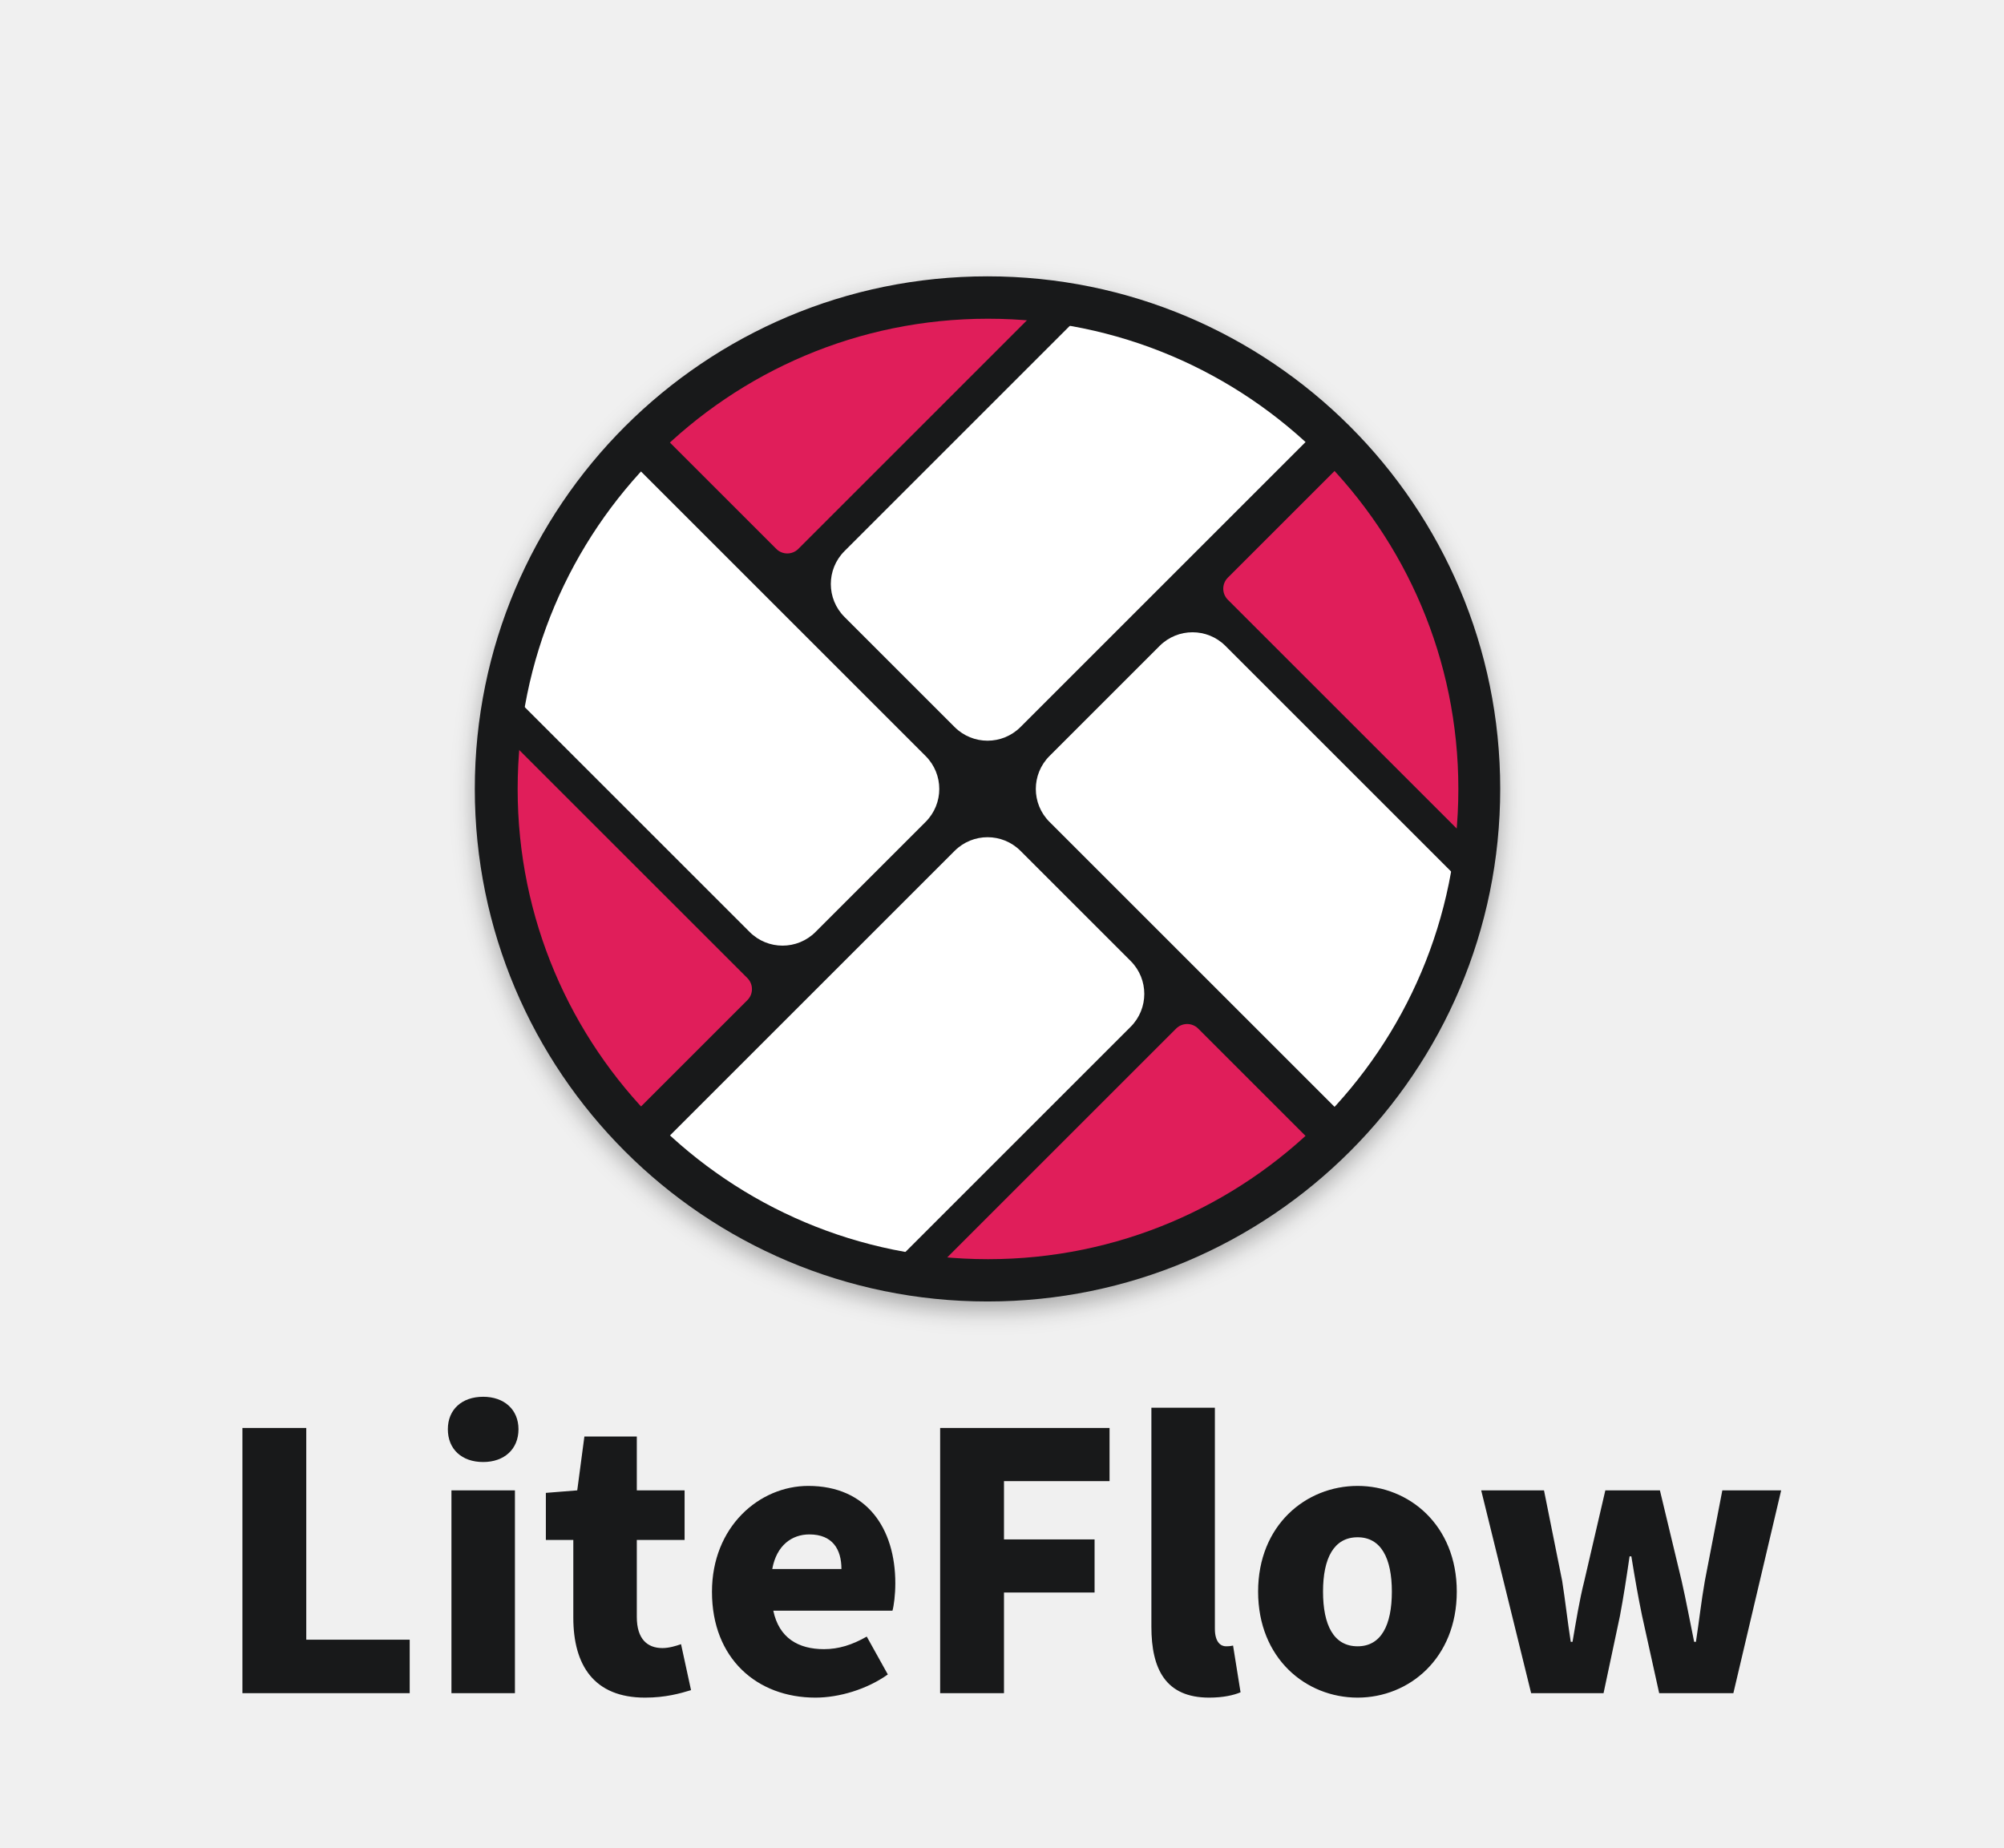
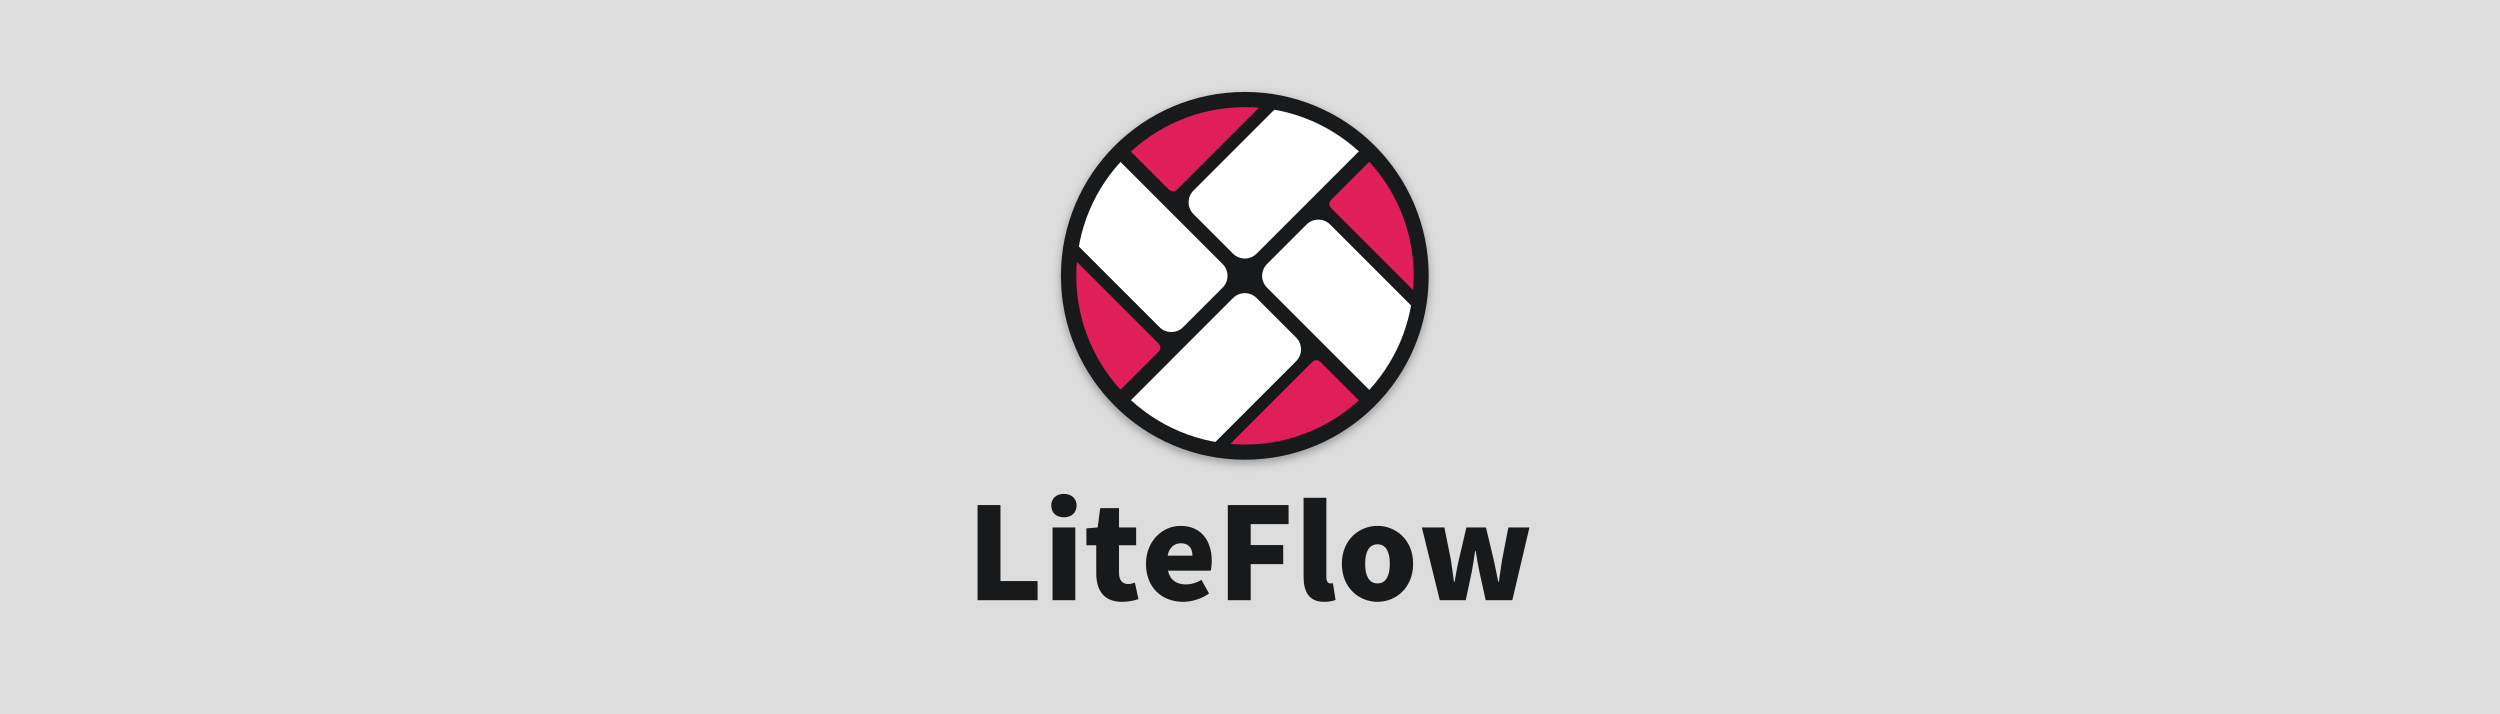
- <svg xmlns="http://www.w3.org/2000/svg" fill="none" version="1.1" width="899" height="829" viewBox="0 0 899 829">
+ <svg xmlns="http://www.w3.org/2000/svg" fill="none" version="1.1" width="3127" height="893" viewBox="0 0 3127 893">
  <defs>
-     <filter id="master_svg2_5_0" filterUnits="userSpaceOnUse" color-interpolation-filters="sRGB" x="184" y="99" width="528.44" height="518.04">
+     <filter id="master_svg2_7_11" filterUnits="userSpaceOnUse" color-interpolation-filters="sRGB" x="1298" y="90" width="528.44" height="518.04">
      <feFlood flood-opacity="0" result="BackgroundImageFix" />
      <feColorMatrix in="SourceAlpha" type="matrix" values="0 0 0 0 0 0 0 0 0 0 0 0 0 0 0 0 0 0 127 0" />
      <feOffset dy="4" dx="0" />
      <feGaussianBlur stdDeviation="5" />
      <feColorMatrix type="matrix" values="0 0 0 0 0 0 0 0 0 0 0 0 0 0 0 0 0 0 0.302 0" />
      <feBlend mode="normal" in2="BackgroundImageFix" result="effect1_dropShadow" />
      <feBlend mode="normal" in="SourceGraphic" in2="effect1_dropShadow" result="shape" />
    </filter>
-     <mask id="master_svg3_5_5">
-       <rect x="232.22" y="143.02" width="422" height="422" rx="210.981" fill="#FFFFFF" fill-opacity="1" />
+     <mask id="master_svg3_7_16">
+       <rect x="1346.22" y="134.02" width="422" height="422" rx="210.981" fill="#FFFFFF" fill-opacity="1" />
    </mask>
  </defs>
-   <clipPath id="master_svg0_5_05256">
-     <rect x="0" y="0" width="899" height="829" rx="0" />
+   <clipPath id="master_svg0_7_02">
+     <rect x="0" y="0" width="3127" height="893" rx="0" />
  </clipPath>
-   <clipPath id="master_svg1_5_0">
-     <rect x="194" y="105" width="508.44" height="498.04" rx="0" />
+   <clipPath id="master_svg1_7_11">
+     <rect x="1308" y="96" width="508.44" height="498.04" rx="0" />
  </clipPath>
-   <g clip-path="url(#master_svg0_5_05256)" style="mix-blend-mode:passthrough">
+   <g clip-path="url(#master_svg0_7_02)" style="mix-blend-mode:passthrough">
+     <rect x="0" y="0" width="3127" height="893" rx="0" fill="#DDDDDD" fill-opacity="1" />
    <g>
-       <g filter="url(#master_svg2_5_0)">
+       <g filter="url(#master_svg2_7_11)">
        <g>
          <g style="mix-blend-mode:passthrough">
-             <ellipse cx="443" cy="354" rx="230" ry="230" fill="#18191A" fill-opacity="1" />
+             <ellipse cx="1557" cy="345" rx="230" ry="230" fill="#18191A" fill-opacity="1" />
          </g>
          <g>
-             <g mask="url(#master_svg3_5_5)">
+             <g mask="url(#master_svg3_7_16)">
              <g>
-                 <rect x="185.356" y="267.268" width="111.65" height="234.34" rx="20.87" transform="matrix(0.7071068,-0.7071068,0.7071068,0.7071068,-134.6977,209.3473)" fill="#FFFFFF" fill-opacity="1" />
-                 <rect x="456.027" y="354.02" width="111.65" height="234.34" rx="20.87" transform="matrix(0.7071068,-0.7071068,0.7071068,0.7071068,-116.7628,426.1497)" fill="#FFFFFF" fill-opacity="1" />
-                 <rect x="364.067" y="262.063" width="234.34" height="111.65" rx="20.87" transform="matrix(0.7071068,-0.7071068,0.7071068,0.7071068,-78.67402,334.191)" fill="#FFFFFF" fill-opacity="1" />
-                 <rect x="277.325" y="532.735" width="234.34" height="111.65" rx="20.87" transform="matrix(0.7071068,-0.7071068,0.7071068,0.7071068,-295.4735,352.133)" fill="#FFFFFF" fill-opacity="1" />
-                 <path d="M348.26,246.32L273.26,171.32C268.91,166.96,346.26,131.19,352.44,131.19L419.44,108.19C425.63,108.19,497.21,107.19,492.83,111.58L358.11,246.32C355.382,249.021,350.988,249.021,348.26,246.32Z" fill="#E01E5A" fill-opacity="1" />
-                 <path d="M550.78,259.24L637.13,172.9C641.51,168.51,661.44,223,661.44,229.2L702.44,357.2C702.44,363.4,680.55,398.85,676.17,394.47L550.78,269.08C548.086,266.353,548.086,261.967,550.78,259.24Z" fill="#E01E5A" fill-opacity="1" />
-                 <path d="M537.48,461.52L620.8,544.84C625.18,549.22,607.63,553.2,601.44,553.2L460.44,595.2C454.24,595.2,389.32,599.84,393.7,595.46L527.64,461.52C530.367,458.826,534.753,458.826,537.48,461.52Z" fill="#E01E5A" fill-opacity="1" />
-                 <path d="M335.31,448.76L265.65,518.42C261.27,522.8,258.44,509.42,258.44,503.2L222.44,353.2C222.44,347.01,217.13,320.74,221.51,325.13L335.31,438.92C338.004,441.647,338.004,446.033,335.31,448.76Z" fill="#E01E5A" fill-opacity="1" />
+                 <rect x="1299.356" y="258.268" width="111.65" height="234.34" rx="20.87" transform="matrix(0.7071068,-0.7071068,0.7071068,0.7071068,197.9493,994.4282)" fill="#FFFFFF" fill-opacity="1" />
+                 <rect x="1570.027" y="345.02" width="111.65" height="234.34" rx="20.87" transform="matrix(0.7071068,-0.7071068,0.7071068,0.7071068,215.8843,1211.231)" fill="#FFFFFF" fill-opacity="1" />
+                 <rect x="1478.067" y="253.063" width="234.34" height="111.65" rx="20.87" transform="matrix(0.7071068,-0.7071068,0.7071068,0.7071068,253.973,1119.272)" fill="#FFFFFF" fill-opacity="1" />
+                 <rect x="1391.325" y="523.735" width="234.34" height="111.65" rx="20.87" transform="matrix(0.7071068,-0.7071068,0.7071068,0.7071068,37.17349,1137.214)" fill="#FFFFFF" fill-opacity="1" />
+                 <path d="M1462.26,237.32L1387.26,162.32C1382.91,157.96,1460.26,122.19,1466.44,122.19L1533.44,99.19C1539.63,99.19,1611.21,98.19,1606.83,102.58L1472.11,237.32C1469.382,240.021,1464.988,240.021,1462.26,237.32Z" fill="#E01E5A" fill-opacity="1" />
+                 <path d="M1664.78,250.24L1751.13,163.9C1755.51,159.51,1775.44,214,1775.44,220.2L1816.44,348.2C1816.44,354.4,1794.55,389.85,1790.17,385.47L1664.78,260.08C1662.086,257.353,1662.086,252.967,1664.78,250.24Z" fill="#E01E5A" fill-opacity="1" />
+                 <path d="M1651.48,452.52L1734.8,535.84C1739.18,540.22,1721.63,544.2,1715.44,544.2L1574.44,586.2C1568.24,586.2,1503.32,590.84,1507.7,586.46L1641.64,452.52C1644.367,449.826,1648.753,449.826,1651.48,452.52Z" fill="#E01E5A" fill-opacity="1" />
+                 <path d="M1449.31,439.76L1379.65,509.42C1375.27,513.8,1372.44,500.42,1372.44,494.2L1336.44,344.2C1336.44,338.01,1331.13,311.74,1335.51,316.13L1449.31,429.92C1452.004,432.647,1452.004,437.033,1449.31,439.76Z" fill="#E01E5A" fill-opacity="1" />
              </g>
            </g>
          </g>
        </g>
      </g>
      <g style="mix-blend-mode:passthrough">
-         <path d="M108.75,759.76L183.797,759.76L183.797,735.76L137.391,735.76L137.391,640.76L108.75,640.76L108.75,759.76ZM202.516,759.76L231,759.76L231,668.76L202.516,668.76L202.516,759.76ZM216.75,656.041C226.188,656.041,232.594,650.291,232.594,641.322C232.594,632.526,226.188,626.76,216.75,626.76C207.156,626.76,200.906,632.526,200.906,641.322C200.906,650.291,207.156,656.041,216.75,656.041ZM289.359,761.76C298.641,761.76,305.188,759.854,310,758.401L305.516,737.776C303.281,738.572,300.078,739.526,297.188,739.526C290.469,739.526,285.672,735.557,285.672,725.526L285.672,691.01L307.109,691.01L307.109,668.76L285.672,668.76L285.672,644.604L262.156,644.604L258.953,668.76L244.875,669.885L244.875,691.01L257.188,691.01L257.188,725.854C257.188,747.213,266.469,761.76,289.359,761.76ZM365.797,761.76C376.359,761.76,388.828,758.088,398.281,751.369L388.828,734.369C382.281,738.119,376.188,740.01,369.641,740.01C358.109,740.01,349.469,734.994,346.906,722.76L400.359,722.76C401,720.526,401.641,715.572,401.641,710.447C401.641,685.807,388.828,666.76,362.594,666.76C340.672,666.76,319.391,685.01,319.391,714.291C319.391,744.166,339.547,761.76,365.797,761.76ZM346.438,704.041C348.359,693.432,355.234,688.526,363.078,688.526C373.469,688.526,377.469,695.182,377.469,704.041L346.438,704.041ZM421.75,759.76L450.391,759.76L450.391,714.604L491.031,714.604L491.031,690.76L450.391,690.76L450.391,664.604L497.75,664.604L497.75,640.76L421.75,640.76L421.75,759.76ZM542.438,761.76C548.828,761.76,553.469,760.651,556.516,759.369L553.156,738.401C551.547,738.729,550.906,738.729,549.953,738.729C547.719,738.729,545,736.963,545,730.885L545,631.682L516.516,631.682L516.516,729.932C516.516,748.963,522.906,761.76,542.438,761.76ZM609.031,761.76C632.078,761.76,653.516,744.166,653.516,714.182C653.516,684.369,632.078,666.76,609.031,666.76C585.828,666.76,564.391,684.369,564.391,714.182C564.391,744.166,585.828,761.76,609.031,761.76ZM609.031,738.729C598.312,738.729,593.516,729.229,593.516,714.182C593.516,699.307,598.312,689.807,609.031,689.807C619.594,689.807,624.391,699.307,624.391,714.182C624.391,729.229,619.594,738.729,609.031,738.729ZM686.875,759.76L719.359,759.76L726.719,725.057C728.312,716.588,729.594,708.276,731.031,698.369L731.828,698.369C733.438,708.276,734.875,716.588,736.641,725.057L744.312,759.76L777.594,759.76L799.031,668.76L772.641,668.76L764.797,709.401C763.188,718.51,762.234,727.463,760.797,736.729L760,736.729C758.078,727.463,756.469,718.51,754.391,709.401L744.641,668.76L720.156,668.76L710.719,709.401C708.469,718.354,707.031,727.463,705.438,736.729L704.641,736.729C703.188,727.463,702.234,718.51,700.797,709.401L692.641,668.76L664.469,668.76L686.875,759.76Z" fill="#18191A" fill-opacity="1" />
+         <path d="M1222.75,750.76L1297.797,750.76L1297.797,726.76L1251.391,726.76L1251.391,631.76L1222.75,631.76L1222.75,750.76ZM1316.516,750.76L1345,750.76L1345,659.76L1316.516,659.76L1316.516,750.76ZM1330.75,647.041C1340.188,647.041,1346.594,641.291,1346.594,632.322C1346.594,623.526,1340.188,617.76,1330.75,617.76C1321.156,617.76,1314.906,623.526,1314.906,632.322C1314.906,641.291,1321.156,647.041,1330.75,647.041ZM1403.359,752.76C1412.641,752.76,1419.188,750.854,1424,749.401L1419.516,728.776C1417.281,729.572,1414.078,730.526,1411.188,730.526C1404.469,730.526,1399.672,726.557,1399.672,716.526L1399.672,682.01L1421.109,682.01L1421.109,659.76L1399.672,659.76L1399.672,635.604L1376.156,635.604L1372.953,659.76L1358.875,660.885L1358.875,682.01L1371.188,682.01L1371.188,716.854C1371.188,738.213,1380.469,752.76,1403.359,752.76ZM1479.797,752.76C1490.359,752.76,1502.828,749.088,1512.281,742.369L1502.828,725.369C1496.281,729.119,1490.188,731.01,1483.641,731.01C1472.109,731.01,1463.469,725.994,1460.906,713.76L1514.359,713.76C1515,711.526,1515.641,706.572,1515.641,701.447C1515.641,676.807,1502.828,657.76,1476.594,657.76C1454.672,657.76,1433.391,676.01,1433.391,705.291C1433.391,735.166,1453.547,752.76,1479.797,752.76ZM1460.438,695.041C1462.359,684.432,1469.234,679.526,1477.078,679.526C1487.469,679.526,1491.469,686.182,1491.469,695.041L1460.438,695.041ZM1535.75,750.76L1564.391,750.76L1564.391,705.604L1605.031,705.604L1605.031,681.76L1564.391,681.76L1564.391,655.604L1611.75,655.604L1611.75,631.76L1535.75,631.76L1535.75,750.76ZM1656.438,752.76C1662.828,752.76,1667.469,751.651,1670.516,750.369L1667.156,729.401C1665.547,729.729,1664.906,729.729,1663.953,729.729C1661.719,729.729,1659,727.963,1659,721.885L1659,622.682L1630.516,622.682L1630.516,720.932C1630.516,739.963,1636.906,752.76,1656.438,752.76ZM1723.031,752.76C1746.078,752.76,1767.516,735.166,1767.516,705.182C1767.516,675.369,1746.078,657.76,1723.031,657.76C1699.828,657.76,1678.391,675.369,1678.391,705.182C1678.391,735.166,1699.828,752.76,1723.031,752.76ZM1723.031,729.729C1712.312,729.729,1707.516,720.229,1707.516,705.182C1707.516,690.307,1712.312,680.807,1723.031,680.807C1733.594,680.807,1738.391,690.307,1738.391,705.182C1738.391,720.229,1733.594,729.729,1723.031,729.729ZM1800.875,750.76L1833.359,750.76L1840.719,716.057C1842.312,707.588,1843.594,699.276,1845.031,689.369L1845.828,689.369C1847.438,699.276,1848.875,707.588,1850.641,716.057L1858.312,750.76L1891.594,750.76L1913.031,659.76L1886.641,659.76L1878.797,700.401C1877.188,709.51,1876.234,718.463,1874.797,727.729L1874,727.729C1872.078,718.463,1870.469,709.51,1868.391,700.401L1858.641,659.76L1834.156,659.76L1824.719,700.401C1822.469,709.354,1821.031,718.463,1819.438,727.729L1818.641,727.729C1817.188,718.463,1816.234,709.51,1814.797,700.401L1806.641,659.76L1778.469,659.76L1800.875,750.76Z" fill="#18191A" fill-opacity="1" />
      </g>
    </g>
  </g>
</svg>
